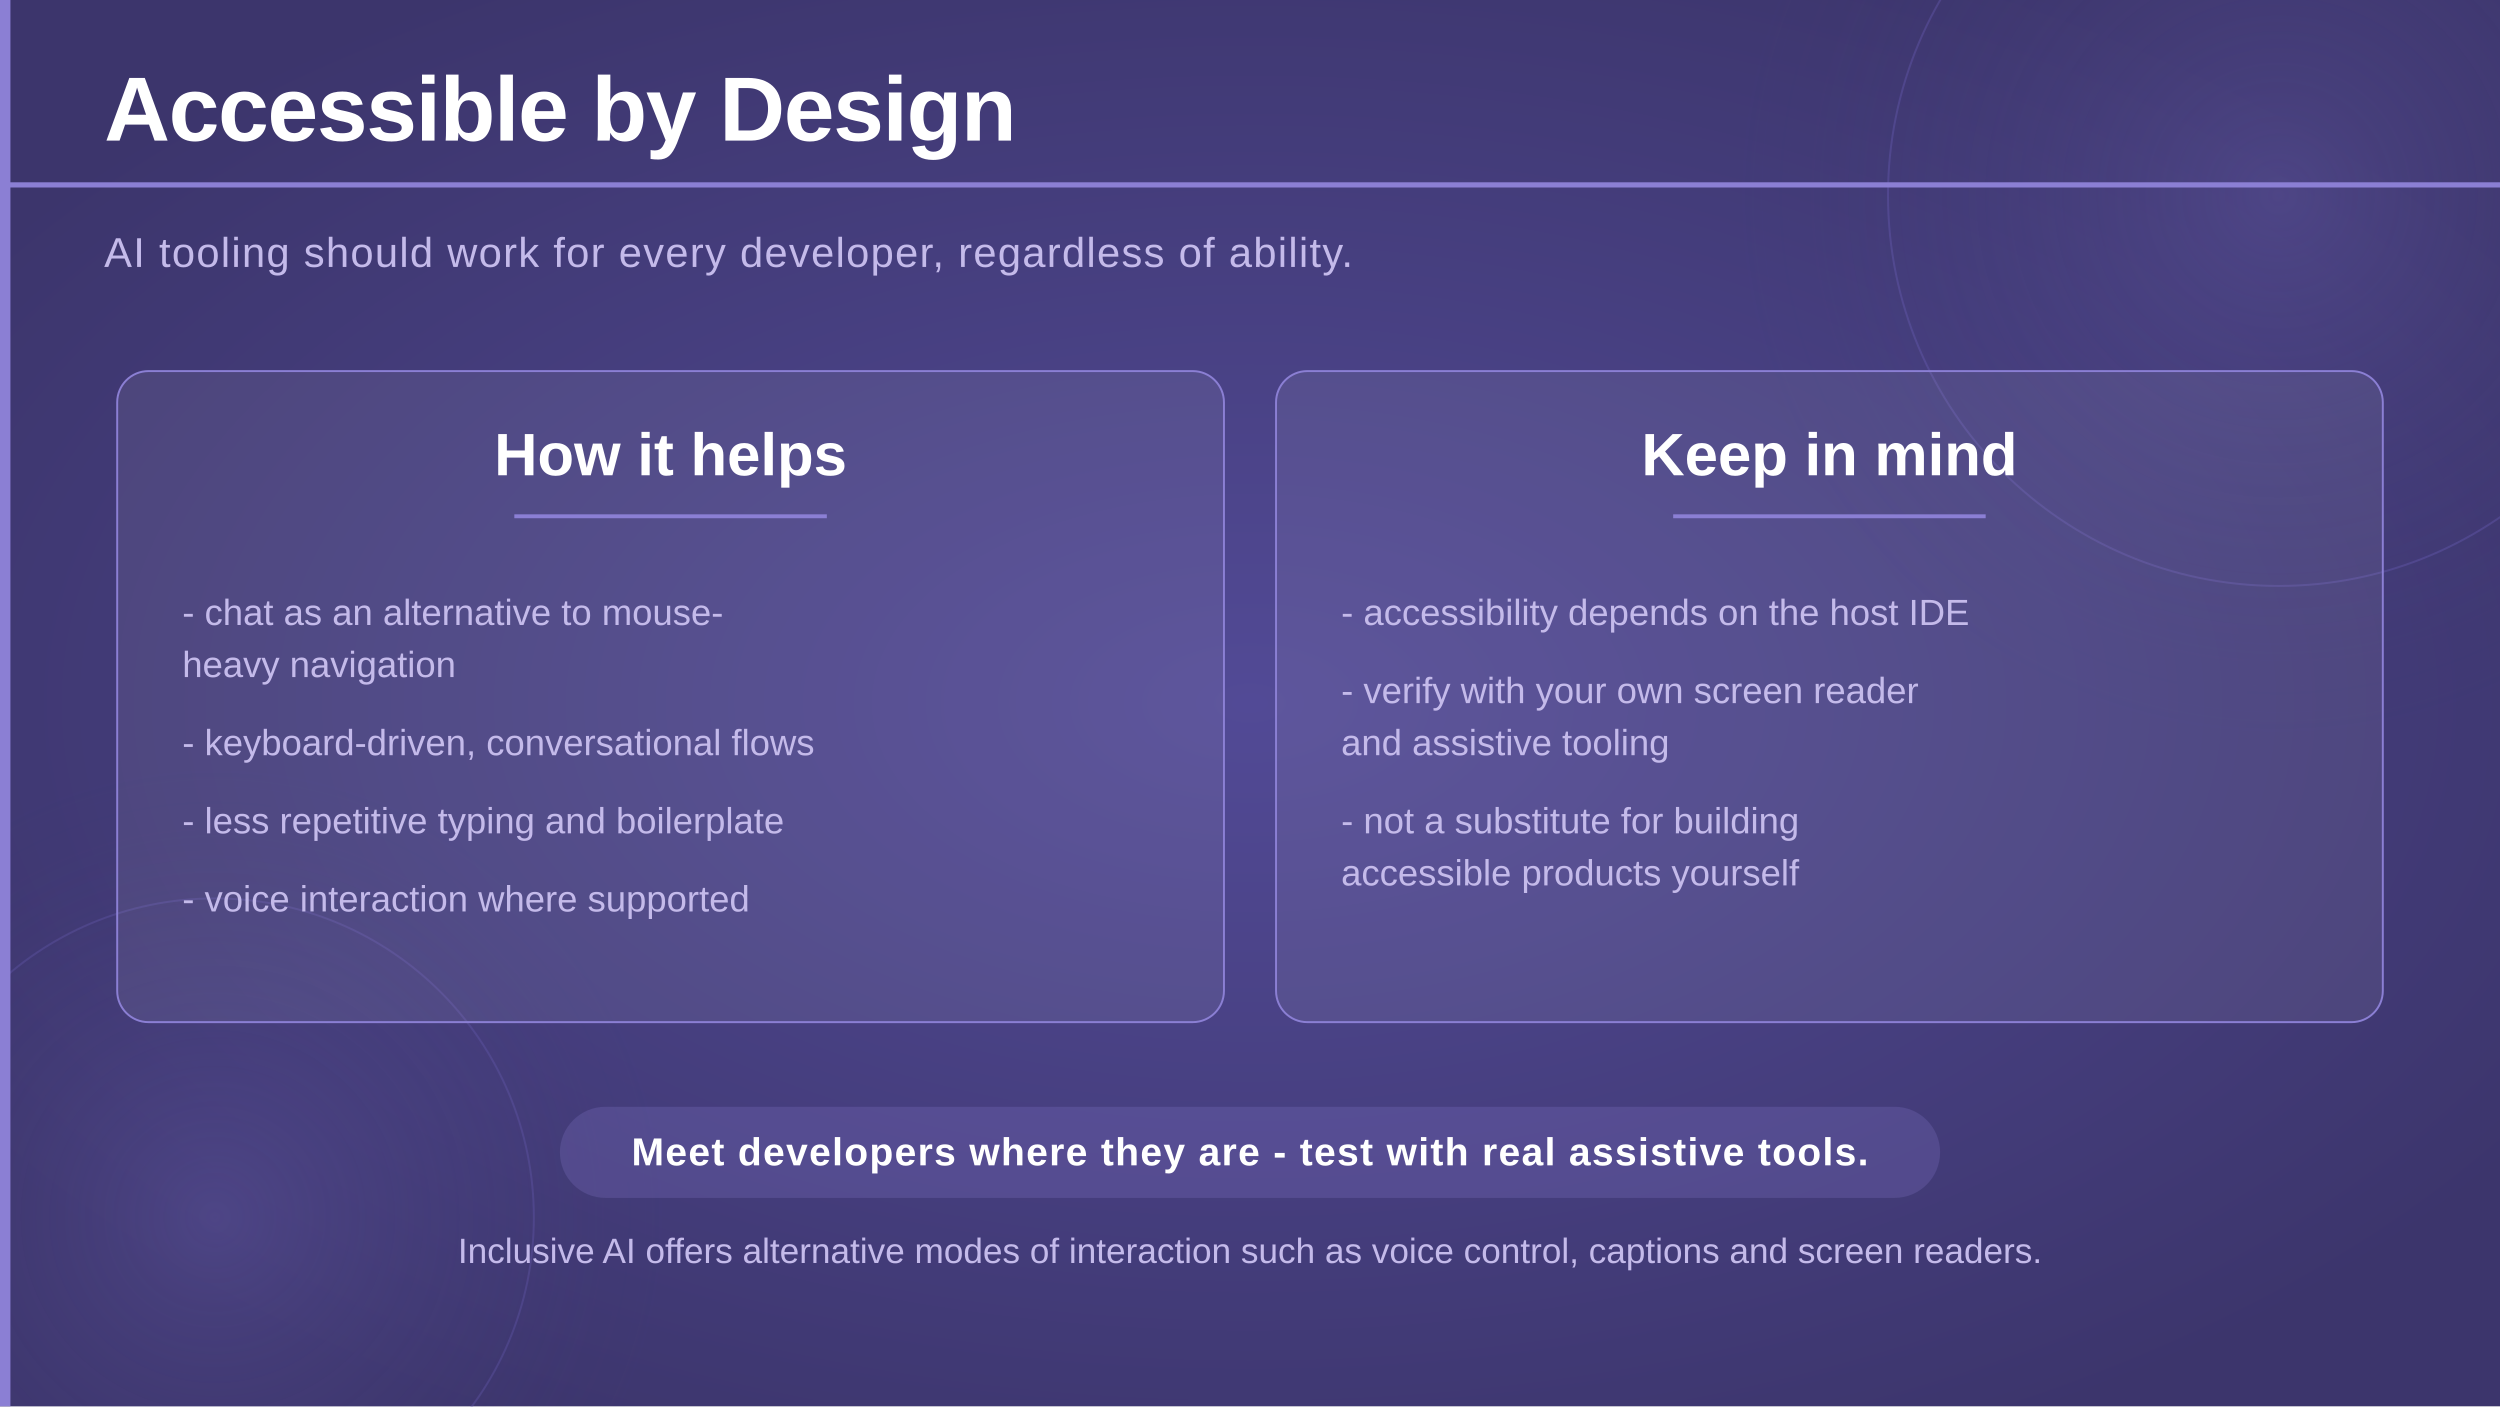
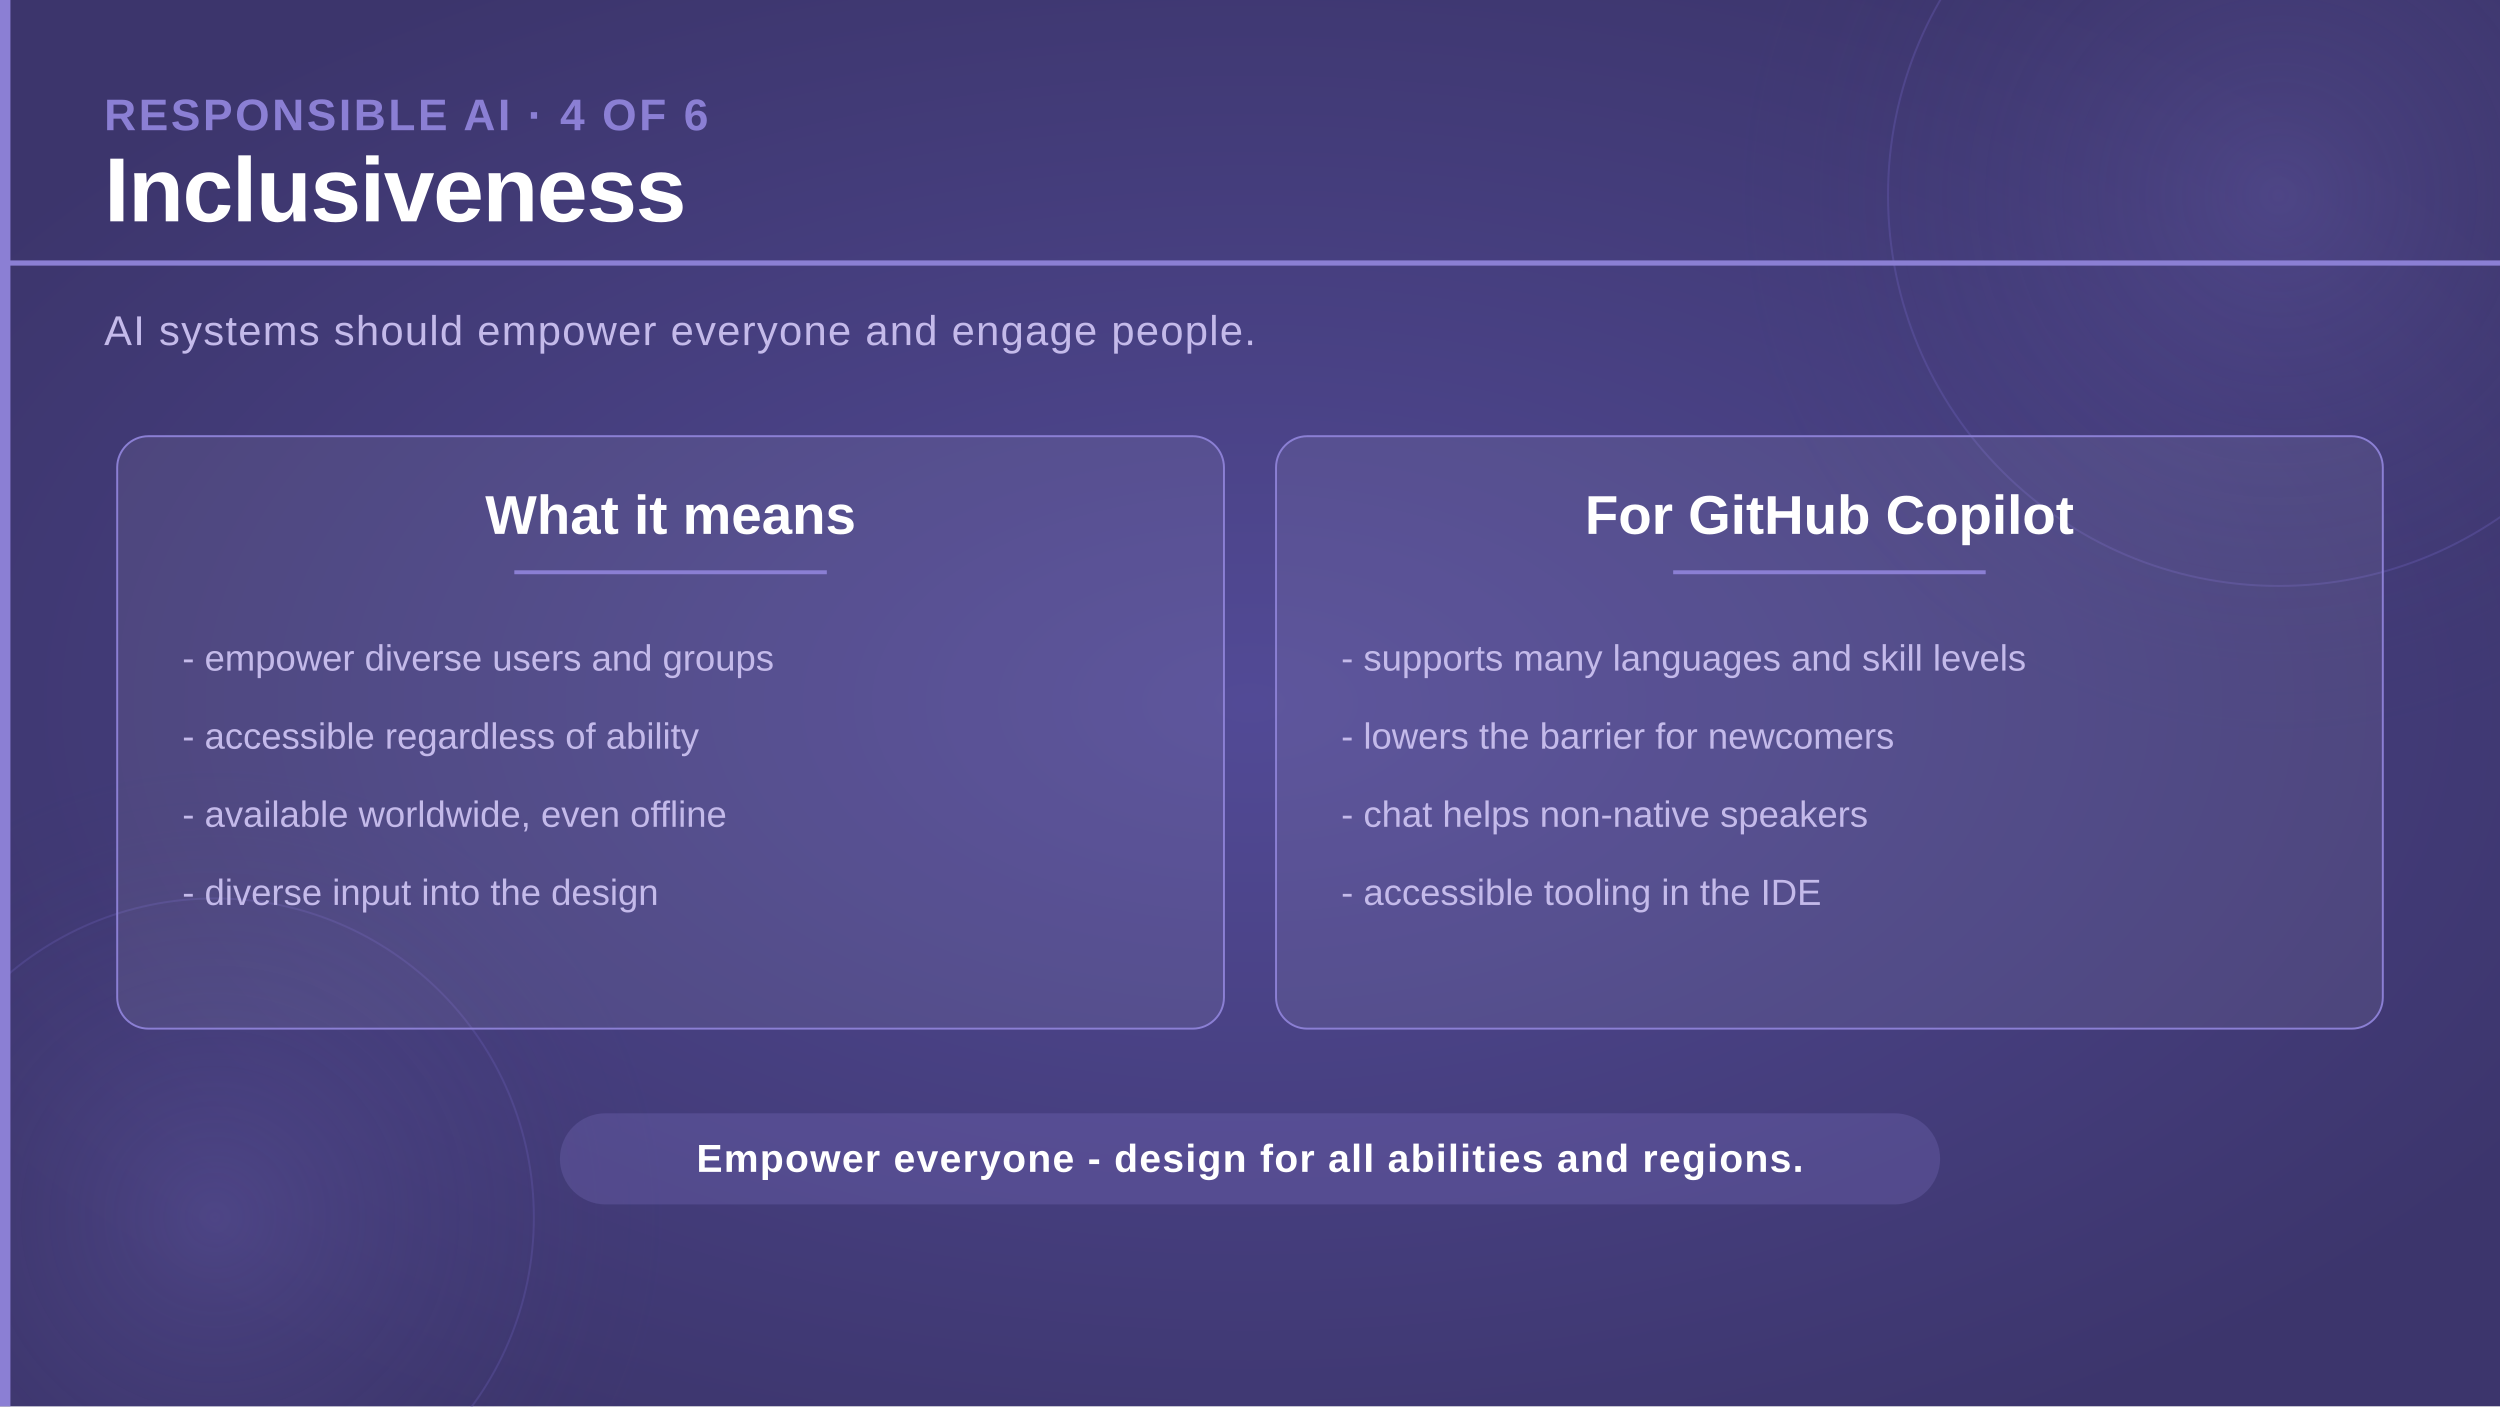
<svg xmlns="http://www.w3.org/2000/svg" viewBox="0 0 1920 1080" width="1920" height="1080">
  <defs>
    <radialGradient id="bgGlow" cx="50%" cy="50%" r="60%">
      <stop offset="0%" stop-color="#524a96" stop-opacity="1" />
      <stop offset="100%" stop-color="#3c356c" stop-opacity="1" />
    </radialGradient>
    <radialGradient id="circleGlow" cx="50%" cy="50%" r="50%">
      <stop offset="0%" stop-color="#7c70c8" stop-opacity="0.25" />
      <stop offset="100%" stop-color="#3c356c" stop-opacity="0" />
    </radialGradient>
  </defs>
  <rect width="1920" height="1080" fill="url(#bgGlow)" />
  <circle cx="1750" cy="150" r="420" fill="url(#circleGlow)" />
  <circle cx="1750" cy="150" r="300" fill="none" stroke="#6a5fb8" stroke-width="1.5" opacity="0.35" />
  <circle cx="165" cy="935" r="350" fill="url(#circleGlow)" />
  <circle cx="165" cy="935" r="245" fill="none" stroke="#6a5fb8" stroke-width="1.5" opacity="0.3" />
  <rect x="0" y="0" width="8" height="1080" fill="#8b7fd4" />
-   <text x="80" y="108" font-family="'Segoe UI', 'Helvetica Neue', Arial, sans-serif" font-size="70" font-weight="700" fill="#ffffff" letter-spacing="-1">Accessible by Design</text>
-   <rect x="0" y="140" width="1920" height="4" fill="#8b7fd4" />
-   <text x="80" y="205" font-family="'Segoe UI', 'Helvetica Neue', Arial, sans-serif" font-size="32" font-weight="300" fill="#c4baea" letter-spacing="1">
-     AI tooling should work for every developer, regardless of ability.
+   <text x="80" y="100" font-family="'Segoe UI', 'Helvetica Neue', Arial, sans-serif" font-size="34" font-weight="700" fill="#8b7fd4" letter-spacing="2">RESPONSIBLE AI · 4 OF 6</text>
+   <text x="80" y="170" font-family="'Segoe UI', 'Helvetica Neue', Arial, sans-serif" font-size="70" font-weight="700" fill="#ffffff" letter-spacing="-1">Inclusiveness</text>
+   <rect x="0" y="200" width="1920" height="4" fill="#8b7fd4" />
+   <text x="80" y="265" font-family="'Segoe UI', 'Helvetica Neue', Arial, sans-serif" font-size="32" font-weight="300" fill="#c4baea" letter-spacing="1">
+     AI systems should empower everyone and engage people.
  </text>
-   <rect x="90" y="285" width="850" height="500" rx="24" fill="#ffffff" fill-opacity="0.07" stroke="#8b7fd4" stroke-width="1.5" />
-   <text x="515" y="365" text-anchor="middle" font-family="'Segoe UI', 'Helvetica Neue', Arial, sans-serif" font-size="46" font-weight="700" fill="#ffffff">How it helps</text>
-   <rect x="395" y="395" width="240" height="3" fill="#8b7fd4" />
-   <text x="140" y="480" font-family="'Segoe UI', 'Helvetica Neue', Arial, sans-serif" font-size="28" font-weight="300" fill="#c4baea">- chat as an alternative to mouse-</text>
-   <text x="140" y="520" font-family="'Segoe UI', 'Helvetica Neue', Arial, sans-serif" font-size="28" font-weight="300" fill="#c4baea">  heavy navigation</text>
-   <text x="140" y="580" font-family="'Segoe UI', 'Helvetica Neue', Arial, sans-serif" font-size="28" font-weight="300" fill="#c4baea">- keyboard-driven, conversational flows</text>
-   <text x="140" y="640" font-family="'Segoe UI', 'Helvetica Neue', Arial, sans-serif" font-size="28" font-weight="300" fill="#c4baea">- less repetitive typing and boilerplate</text>
-   <text x="140" y="700" font-family="'Segoe UI', 'Helvetica Neue', Arial, sans-serif" font-size="28" font-weight="300" fill="#c4baea">- voice interaction where supported</text>
-   <rect x="980" y="285" width="850" height="500" rx="24" fill="#ffffff" fill-opacity="0.07" stroke="#8b7fd4" stroke-width="1.5" />
-   <text x="1405" y="365" text-anchor="middle" font-family="'Segoe UI', 'Helvetica Neue', Arial, sans-serif" font-size="46" font-weight="700" fill="#ffffff">Keep in mind</text>
-   <rect x="1285" y="395" width="240" height="3" fill="#8b7fd4" />
-   <text x="1030" y="480" font-family="'Segoe UI', 'Helvetica Neue', Arial, sans-serif" font-size="28" font-weight="300" fill="#c4baea">- accessibility depends on the host IDE</text>
-   <text x="1030" y="540" font-family="'Segoe UI', 'Helvetica Neue', Arial, sans-serif" font-size="28" font-weight="300" fill="#c4baea">- verify with your own screen reader</text>
-   <text x="1030" y="580" font-family="'Segoe UI', 'Helvetica Neue', Arial, sans-serif" font-size="28" font-weight="300" fill="#c4baea">  and assistive tooling</text>
-   <text x="1030" y="640" font-family="'Segoe UI', 'Helvetica Neue', Arial, sans-serif" font-size="28" font-weight="300" fill="#c4baea">- not a substitute for building</text>
-   <text x="1030" y="680" font-family="'Segoe UI', 'Helvetica Neue', Arial, sans-serif" font-size="28" font-weight="300" fill="#c4baea">  accessible products yourself</text>
-   <rect x="430" y="850" width="1060" height="70" rx="35" fill="#8b7fd4" opacity="0.22" />
-   <text x="960" y="895" text-anchor="middle" font-family="'Segoe UI', 'Helvetica Neue', Arial, sans-serif" font-size="30" font-weight="600" fill="#ffffff" letter-spacing="1">Meet developers where they are - test with real assistive tools.</text>
-   <text x="960" y="970" text-anchor="middle" font-family="'Segoe UI', 'Helvetica Neue', Arial, sans-serif" font-size="27" font-weight="300" fill="#c4baea">Inclusive AI offers alternative modes of interaction such as voice control, captions and screen readers.</text>
+   <rect x="90" y="335" width="850" height="455" rx="24" fill="#ffffff" fill-opacity="0.07" stroke="#8b7fd4" stroke-width="1.5" />
+   <text x="515" y="410" text-anchor="middle" font-family="'Segoe UI', 'Helvetica Neue', Arial, sans-serif" font-size="42" font-weight="700" fill="#ffffff">What it means</text>
+   <rect x="395" y="438" width="240" height="3" fill="#8b7fd4" />
+   <text x="140" y="515" font-family="'Segoe UI', 'Helvetica Neue', Arial, sans-serif" font-size="28" font-weight="300" fill="#c4baea">- empower diverse users and groups</text>
+   <text x="140" y="575" font-family="'Segoe UI', 'Helvetica Neue', Arial, sans-serif" font-size="28" font-weight="300" fill="#c4baea">- accessible regardless of ability</text>
+   <text x="140" y="635" font-family="'Segoe UI', 'Helvetica Neue', Arial, sans-serif" font-size="28" font-weight="300" fill="#c4baea">- available worldwide, even offline</text>
+   <text x="140" y="695" font-family="'Segoe UI', 'Helvetica Neue', Arial, sans-serif" font-size="28" font-weight="300" fill="#c4baea">- diverse input into the design</text>
+   <rect x="980" y="335" width="850" height="455" rx="24" fill="#ffffff" fill-opacity="0.07" stroke="#8b7fd4" stroke-width="1.5" />
+   <text x="1405" y="410" text-anchor="middle" font-family="'Segoe UI', 'Helvetica Neue', Arial, sans-serif" font-size="42" font-weight="700" fill="#ffffff">For GitHub Copilot</text>
+   <rect x="1285" y="438" width="240" height="3" fill="#8b7fd4" />
+   <text x="1030" y="515" font-family="'Segoe UI', 'Helvetica Neue', Arial, sans-serif" font-size="28" font-weight="300" fill="#c4baea">- supports many languages and skill levels</text>
+   <text x="1030" y="575" font-family="'Segoe UI', 'Helvetica Neue', Arial, sans-serif" font-size="28" font-weight="300" fill="#c4baea">- lowers the barrier for newcomers</text>
+   <text x="1030" y="635" font-family="'Segoe UI', 'Helvetica Neue', Arial, sans-serif" font-size="28" font-weight="300" fill="#c4baea">- chat helps non-native speakers</text>
+   <text x="1030" y="695" font-family="'Segoe UI', 'Helvetica Neue', Arial, sans-serif" font-size="28" font-weight="300" fill="#c4baea">- accessible tooling in the IDE</text>
+   <rect x="430" y="855" width="1060" height="70" rx="35" fill="#8b7fd4" opacity="0.22" />
+   <text x="960" y="900" text-anchor="middle" font-family="'Segoe UI', 'Helvetica Neue', Arial, sans-serif" font-size="30" font-weight="600" fill="#ffffff" letter-spacing="1">Empower everyone - design for all abilities and regions.</text>
</svg>
